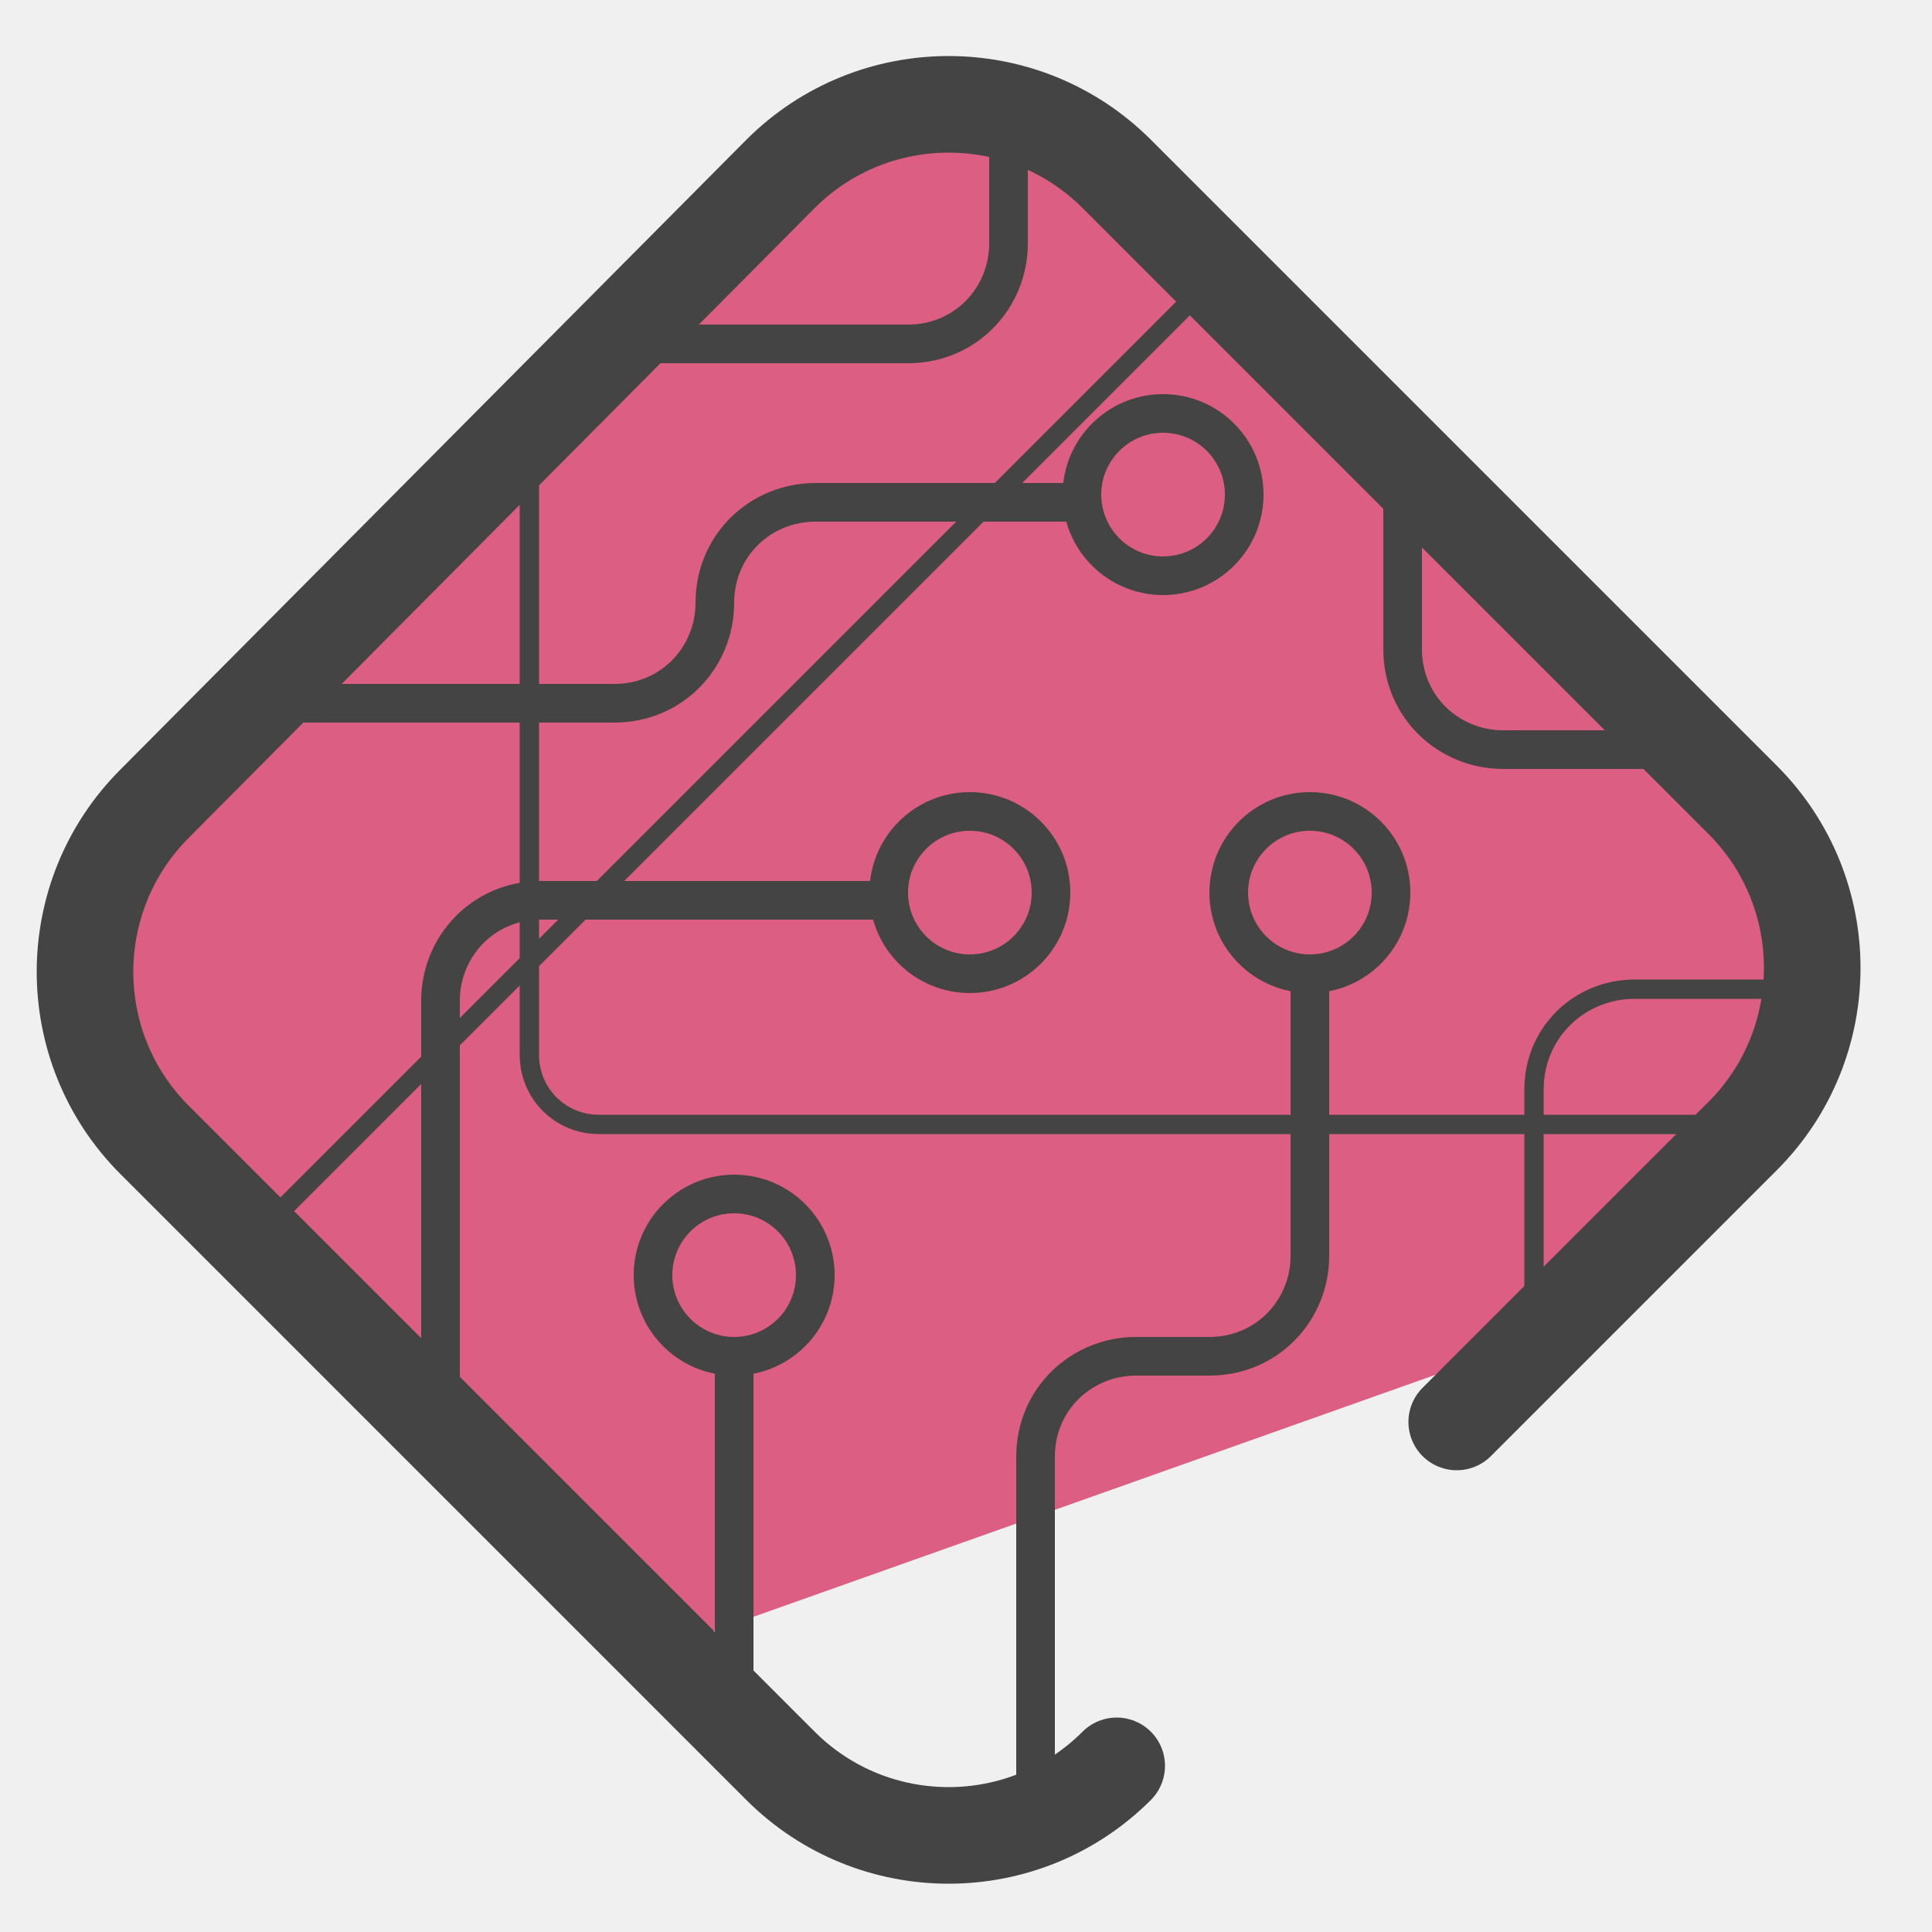
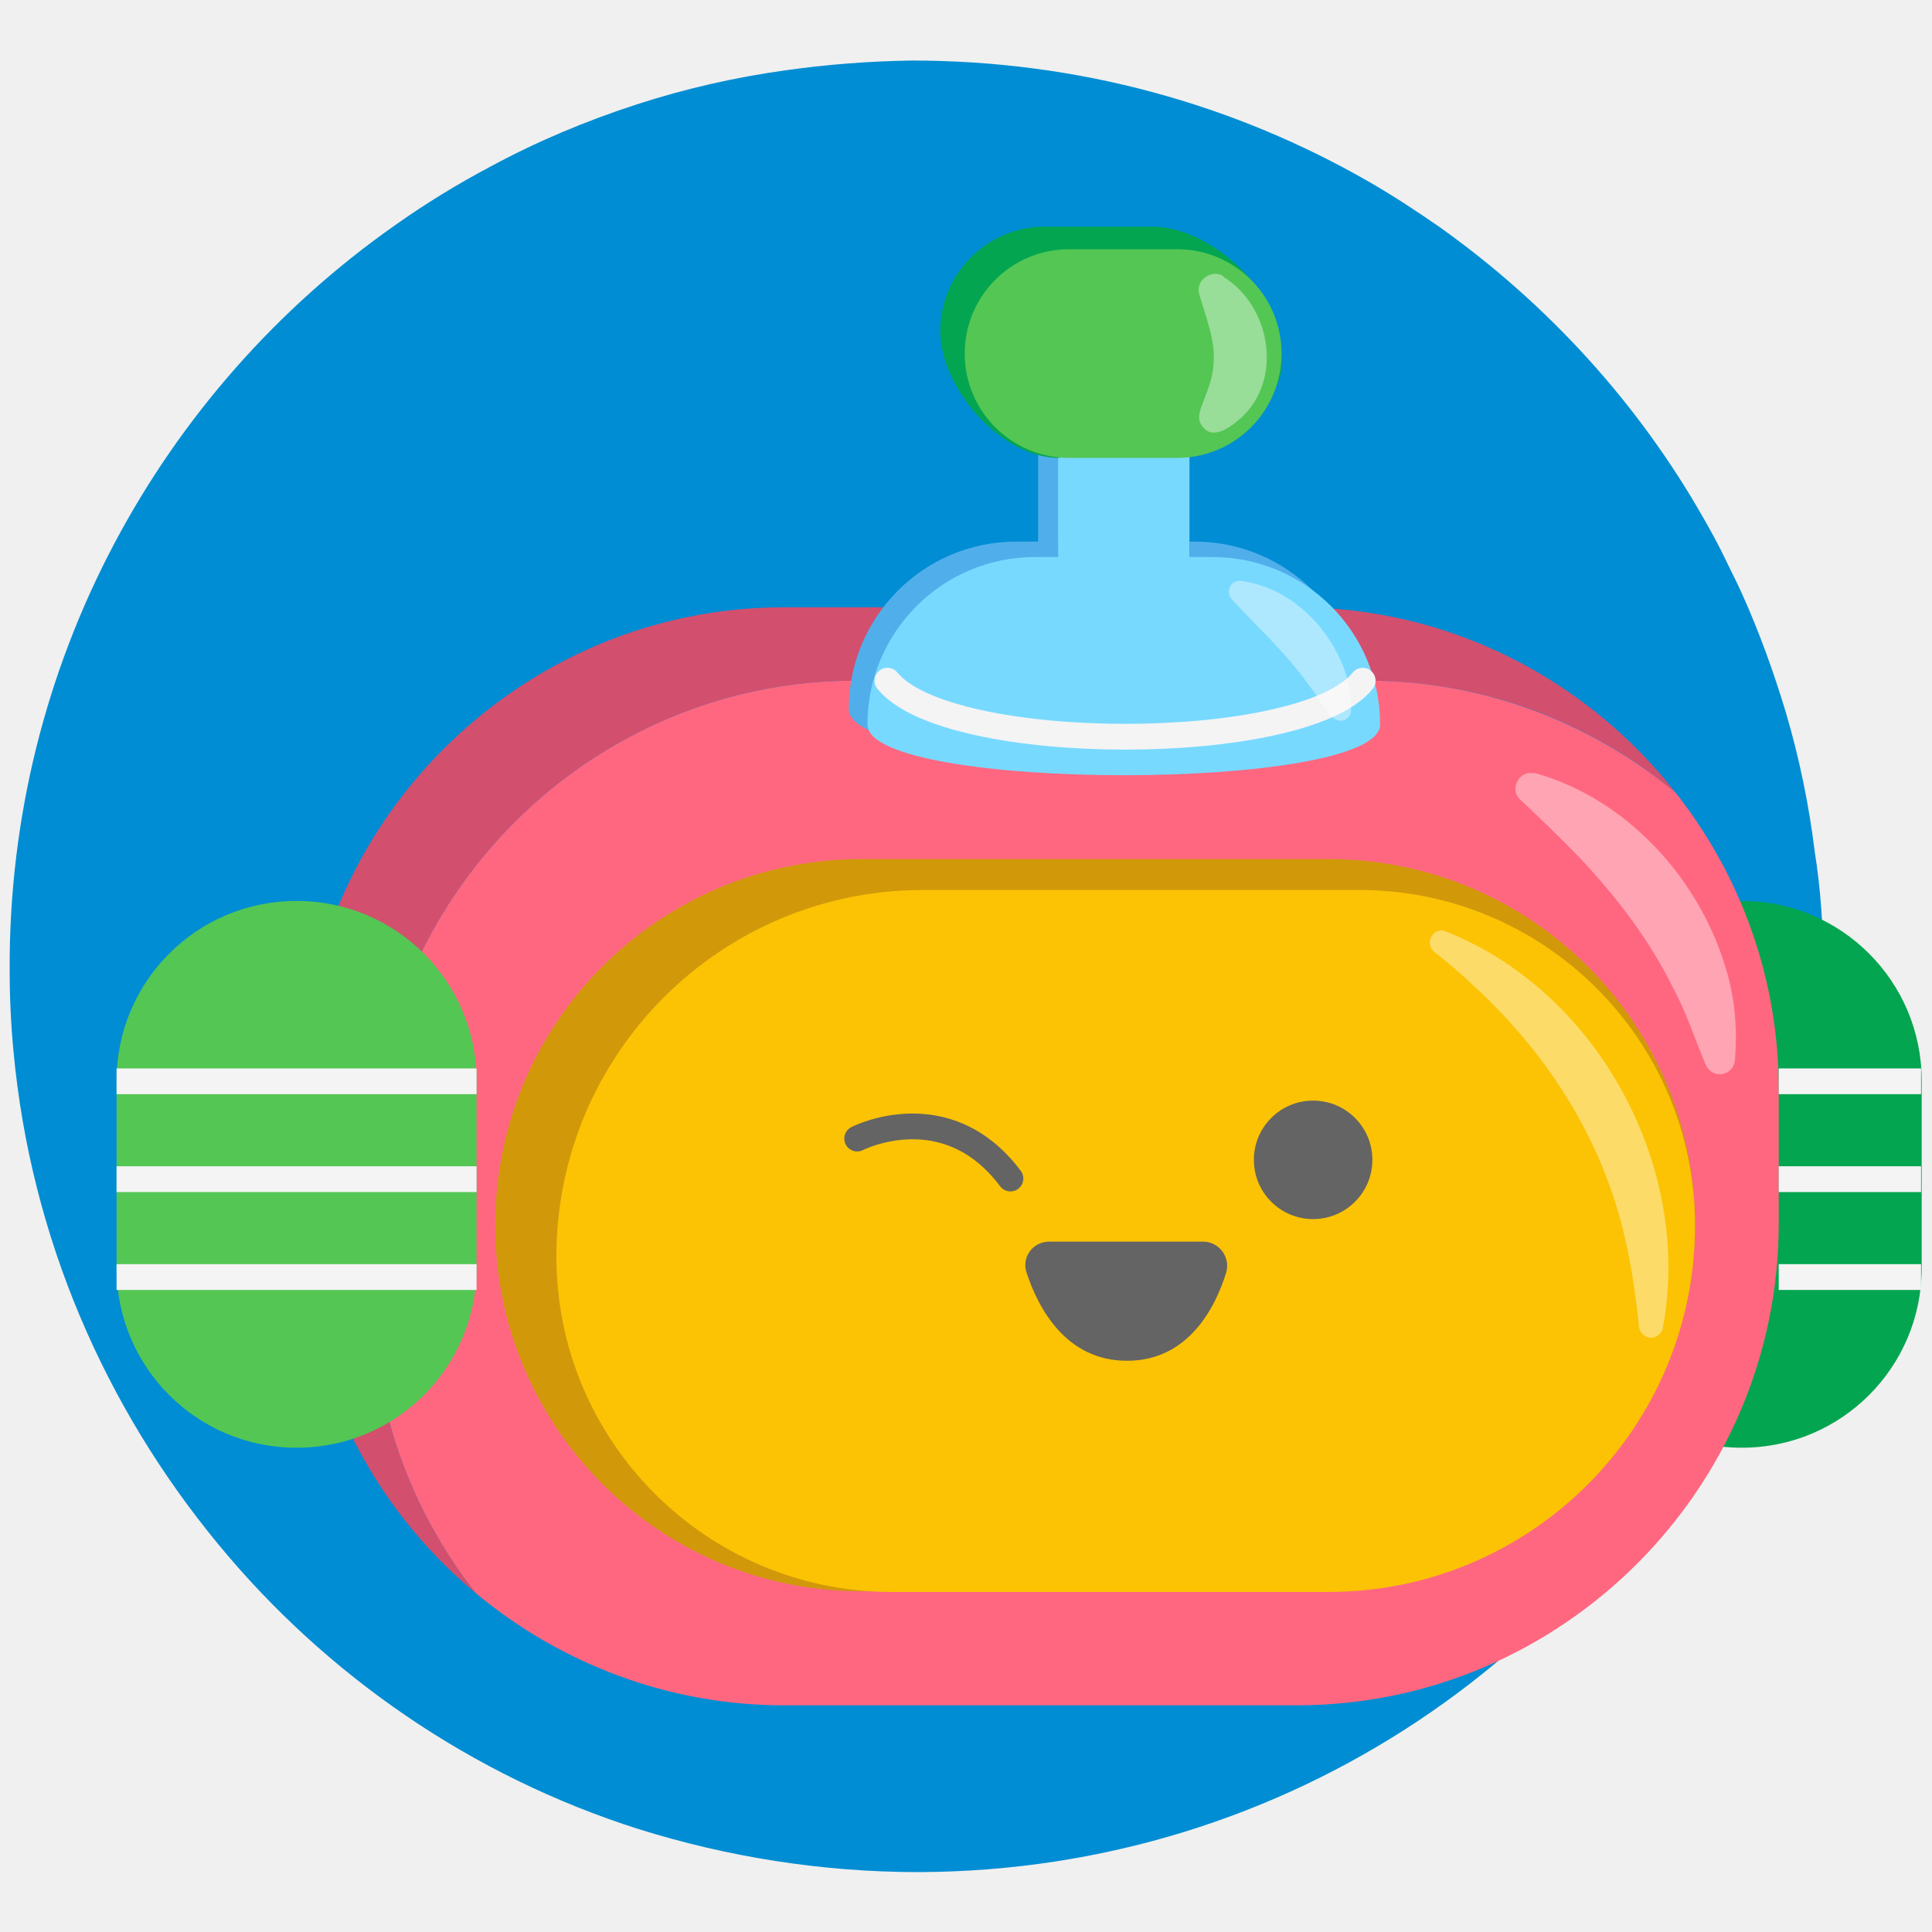
- <svg xmlns="http://www.w3.org/2000/svg" viewBox="0 0 50 50">
-   <path fill="#dc5e82" d="M47 26.3l-.5-4L29.3 4.7l-4.4-1.8c-4.1 0-17.8 12.9-17.8 15.5l-4.3 4-.2 5.9 14.2 14.5L41.6 34c.6-.3 6.2-6 5.4-7.6z" />
-   <path fill="none" stroke="#444" stroke-linecap="round" stroke-linejoin="round" stroke-width="2.5" d="M28.9 45.7c-2.4 2.4-6.3 2.4-8.7 0L4 29.5c-2.4-2.4-2.4-6.3 0-8.7L20.2 4.5c2.4-2.4 6.3-2.4 8.7 0l16.2 16.2c2.4 2.4 2.4 6.3 0 8.7l-7.4 7.4" />
-   <g stroke="#444" stroke-miterlimit="10">
-     <circle cx="25.1" cy="23.1" r="2.1" fill="none" />
-     <circle cx="33.9" cy="23.1" r="2.1" fill="none" />
-     <circle cx="30.1" cy="12.8" r="2.1" fill="none" />
-     <circle cx="19" cy="33" r="2.1" fill="none" />
-     <path fill="#444" d="M19 35.1v10.3" />
-     <path fill="none" d="M26.8 46.1v-8.4c0-1.5 1.2-2.6 2.6-2.6h1.9c1.5 0 2.6-1.2 2.6-2.6v-7.3m-10.8-1.9H14c-1.5 0-2.6 1.2-2.6 2.6v10.8M6.5 18.2h9.4c1.5 0 2.6-1.2 2.6-2.6h0c0-1.5 1.2-2.6 2.6-2.6h6.8M15.8 8.9h7.7c1.5 0 2.6-1.2 2.6-2.6V2.5m10.2 9.3v5c0 1.5 1.2 2.6 2.6 2.6h5.4" />
-     <path fill="none" stroke-width=".5" d="M39.7 35.6v-7.4c0-1.5 1.2-2.6 2.6-2.6h5" />
+ <svg xmlns="http://www.w3.org/2000/svg" version="1.1" viewBox="0 0 300 300">
+   <defs>
+     <style>
+       .cls-1 {
+         fill: #646464;
+       }
+ 
+       .cls-2 {
+         stroke: #646464;
+       }
+ 
+       .cls-2, .cls-3 {
+         stroke-linecap: round;
+       }
+ 
+       .cls-2, .cls-3, .cls-4 {
+         fill: none;
+         stroke-linejoin: round;
+         stroke-width: 4px;
+       }
+ 
+       .cls-5 {
+         fill: #54c654;
+       }
+ 
+       .cls-6 {
+         fill: #ff6780;
+       }
+ 
+       .cls-7 {
+         fill: #78d9ff;
+       }
+ 
+       .cls-8 {
+         fill: #d34f6e;
+       }
+ 
+       .cls-9 {
+         fill: #fff;
+       }
+ 
+       .cls-3, .cls-4 {
+         stroke: #f4f4f4;
+       }
+ 
+       .cls-10 {
+         fill: #008dd3;
+       }
+ 
+       .cls-11 {
+         fill: #fbc304;
+       }
+ 
+       .cls-12 {
+         fill: #d1990a;
+       }
+ 
+       .cls-13 {
+         isolation: isolate;
+         opacity: .4;
+       }
+ 
+       .cls-14 {
+         fill: #04a550;
+       }
+ 
+       .cls-15 {
+         fill: #50afeb;
+       }
+     </style>
+   </defs>
+   <g>
+     <g id="Camada_1">
+       <g>
+         <path class="cls-10" d="M282.9,149.5c0,20.5-4.3,40-12,57.6-21.8,49.2-70.9,83.4-128.2,83.6-15.2,0-29.9-2.4-43.6-6.7-25.8-8.2-48.4-23.8-65.2-44.2-17.5-21.2-29.1-47.5-31.8-76.5-.4-4.2-.6-8.4-.6-12.7-.2-47.7,23.5-90.1,59.8-115.6,4.8-3.4,9.7-6.4,14.8-9.1,7.2-3.9,14.8-7.1,22.8-9.7,7.4-2.4,15.2-4.2,23.2-5.3,6.4-.9,12.9-1.4,19.5-1.5,25.9,0,50.1,6.8,71.1,18.9,3.8,2.2,7.3,4.5,10.9,7,16.7,11.9,30.8,27.3,41,45.3,1.2,2.1,2.3,4.1,3.3,6.2.9,1.9,1.8,3.6,2.6,5.4,2.7,6,4.9,12.1,6.8,18.4,2.1,7.1,3.6,14.4,4.5,21.7h0c.9,5.7,1.3,11.4,1.3,17.1Z" />
+         <g>
+           <g>
+             <rect class="cls-14" x="242.6" y="140" width="55.9" height="84.9" rx="27.9" ry="27.9" transform="translate(541 364.8) rotate(-180)" />
+             <g>
+               <path class="cls-8" d="M57.9,180.5c0-41.1,33.7-74.8,74.8-74.8h79.7c18.1,0,34.8,6.5,47.8,17.4-13.7-17.5-35-28.8-58.8-28.8h-79.7c-41.1,0-74.8,33.7-74.8,74.8v20.9c0,23,10.5,43.7,27,57.4-10-12.7-16-28.7-16-46v-20.9Z" />
+               <path class="cls-6" d="M201.4,264.8c41.1,0,74.8-33.7,74.8-74.8v-20.9c0-17.3-6-33.3-16-46-13-10.8-29.7-17.4-47.8-17.4h-79.7c-41.1,0-74.8,33.7-74.8,74.8v20.9c0,17.3,6,33.3,16,46,13,10.8,29.7,17.4,47.8,17.4h79.7Z" />
+             </g>
+             <rect class="cls-12" x="76.9" y="133.4" width="186.3" height="113.7" rx="56.9" ry="56.9" />
+             <g>
+               <path class="cls-15" d="M152.1,71h38.5c5.6,0,10.2,4.6,10.2,10.2h0c0,5.6-4.6,10.2-10.2,10.2h-38.5c-5.6,0-10.2-4.6-10.2-10.2h0c0-5.6,4.6-10.2,10.2-10.2Z" transform="translate(90.2 252.5) rotate(-90)" />
+               <path class="cls-7" d="M155.2,71h38.5c5.6,0,10.2,4.6,10.2,10.2h0c0,5.6-4.6,10.2-10.2,10.2h-38.5c-5.6,0-10.2-4.6-10.2-10.2h0c0-5.6,4.6-10.2,10.2-10.2Z" transform="translate(93.3 255.6) rotate(-90)" />
+               <path class="cls-14" d="M198.9,54.2l.2,1.7c0,8.9-11.2,11.7-20.1,11.7l-14.6,3.5c-8.9,0-18.4-10.8-18.4-19.7h0c0-8.9,7.3-16.2,16.2-16.2h16.8c8.9,0,19.9,10.1,19.9,19Z" />
+               <path class="cls-5" d="M174.5,30.3h0c8.9,0,16.2,7.2,16.2,16.2v16.8c0,8.9-7.2,16.2-16.2,16.2h0c-8.9,0-16.2-7.2-16.2-16.2v-16.8c0-8.9,7.2-16.2,16.2-16.2Z" transform="translate(119.5 229.4) rotate(-90)" />
+             </g>
+             <path class="cls-15" d="M211.4,110.1c0,10.5-79.6,10.5-79.6,0h0c0-14.3,11.6-26,26-26h6.5s0,5.3,0,5.3l20.4-1.2v-4.1s.8,0,.8,0c14.3,0,26,11.6,26,26h0Z" />
+             <rect class="cls-5" x="18.1" y="140" width="55.9" height="84.9" rx="27.9" ry="27.9" transform="translate(92.1 364.8) rotate(-180)" />
+             <path class="cls-7" d="M214.3,112.5c0,10.5-79.6,10.5-79.6,0h0c0-14.3,11.6-26,26-26h27.6c14.3,0,26,11.6,26,26h0Z" />
+             <path class="cls-3" d="M211.6,105.7h0c-9.3,11.6-64.4,11.6-73.8,0" />
+             <line class="cls-4" x1="18.1" y1="167.9" x2="74" y2="167.9" />
+             <line class="cls-4" x1="18.1" y1="183.1" x2="74" y2="183.1" />
+             <line class="cls-4" x1="18.1" y1="198.3" x2="74" y2="198.3" />
+             <line class="cls-4" x1="276.2" y1="167.9" x2="298.3" y2="167.9" />
+             <line class="cls-4" x1="276.2" y1="183.1" x2="298.3" y2="183.1" />
+             <line class="cls-4" x1="276.2" y1="198.3" x2="298.3" y2="198.3" />
+             <g class="cls-13">
+               <path class="cls-9" d="M190,43c7.3,4.5,9.3,15.9,2.7,21.9-1.7,1.5-4.6,3.7-6.2,1-.5-.8-.3-1.7,0-2.6.8-2.2,1.7-4.1,1.9-6.4.5-3.8-1.2-7.7-2.2-11.3-.6-2.1,2-3.9,3.8-2.7h0Z" />
+             </g>
+             <g class="cls-13">
+               <path class="cls-9" d="M238.2,120c14.2,3.9,25.5,16.2,29.7,30.1,1.5,4.7,1.9,9.7,1.5,14.5-.1,1.3-1.2,2.3-2.5,2.2-1,0-1.8-.8-2.1-1.6-1.7-4.1-3-8.1-5-11.8-3.7-7.5-8.7-14-14.4-20.1-3-3.1-6.2-6.2-9.4-9.2-1.7-1.6,0-4.6,2.2-4h0Z" />
+             </g>
+             <g class="cls-13">
+               <path class="cls-9" d="M192.7,90.2c7.3,1,13.1,6.5,15.8,13.1.9,2.2,1.3,4.6,1.3,7,0,.9-.8,1.7-1.7,1.6-.5,0-1-.3-1.3-.6-1.4-1.7-2.4-3.5-3.7-5.1-3.4-4.8-7.7-8.7-11.7-13-1.2-1.1-.4-3.2,1.3-3h0Z" />
+             </g>
+             <path class="cls-11" d="M143.3,138.2h67.8c28.7,0,52.1,23.3,52.1,52.1h0c0,31.4-25.5,56.9-56.9,56.9h-67.8c-28.7,0-52.1-23.3-52.1-52.1h0c0-31.4,25.5-56.9,56.9-56.9Z" />
+           </g>
+           <g>
+             <circle class="cls-1" cx="203.9" cy="180.1" r="9.2" />
+             <path class="cls-1" d="M162.9,192.8h23.9c2.5,0,4.3,2.4,3.6,4.8-1.7,5.5-5.9,13.7-15.4,13.7-9.5,0-13.8-8.2-15.6-13.7-.8-2.4,1-4.8,3.5-4.8Z" />
+             <path class="cls-2" d="M133.1,176.8s13.8-7.1,23.8,6.2" />
+           </g>
+           <g class="cls-13">
+             <path class="cls-9" d="M224.4,144.6c23.7,9.3,38.5,36.7,33.8,61.6-.2,1-1.2,1.7-2.2,1.5-.8-.2-1.4-.9-1.5-1.7-.6-5.9-1.5-11.6-3-17-3.8-13.7-11.8-25.8-22.2-35.5-2.1-2-4.4-4-6.6-5.7-1.6-1.3-.2-3.9,1.8-3.2h0Z" />
+           </g>
+         </g>
+       </g>
+     </g>
  </g>
-   <path fill="none" stroke="#444" stroke-miterlimit="10" stroke-width=".5" d="M45.4 29.1H15.5c-1 0-1.8-.8-1.8-1.8V10.6M6.9 31.7L31.3 7.3" />
</svg>
